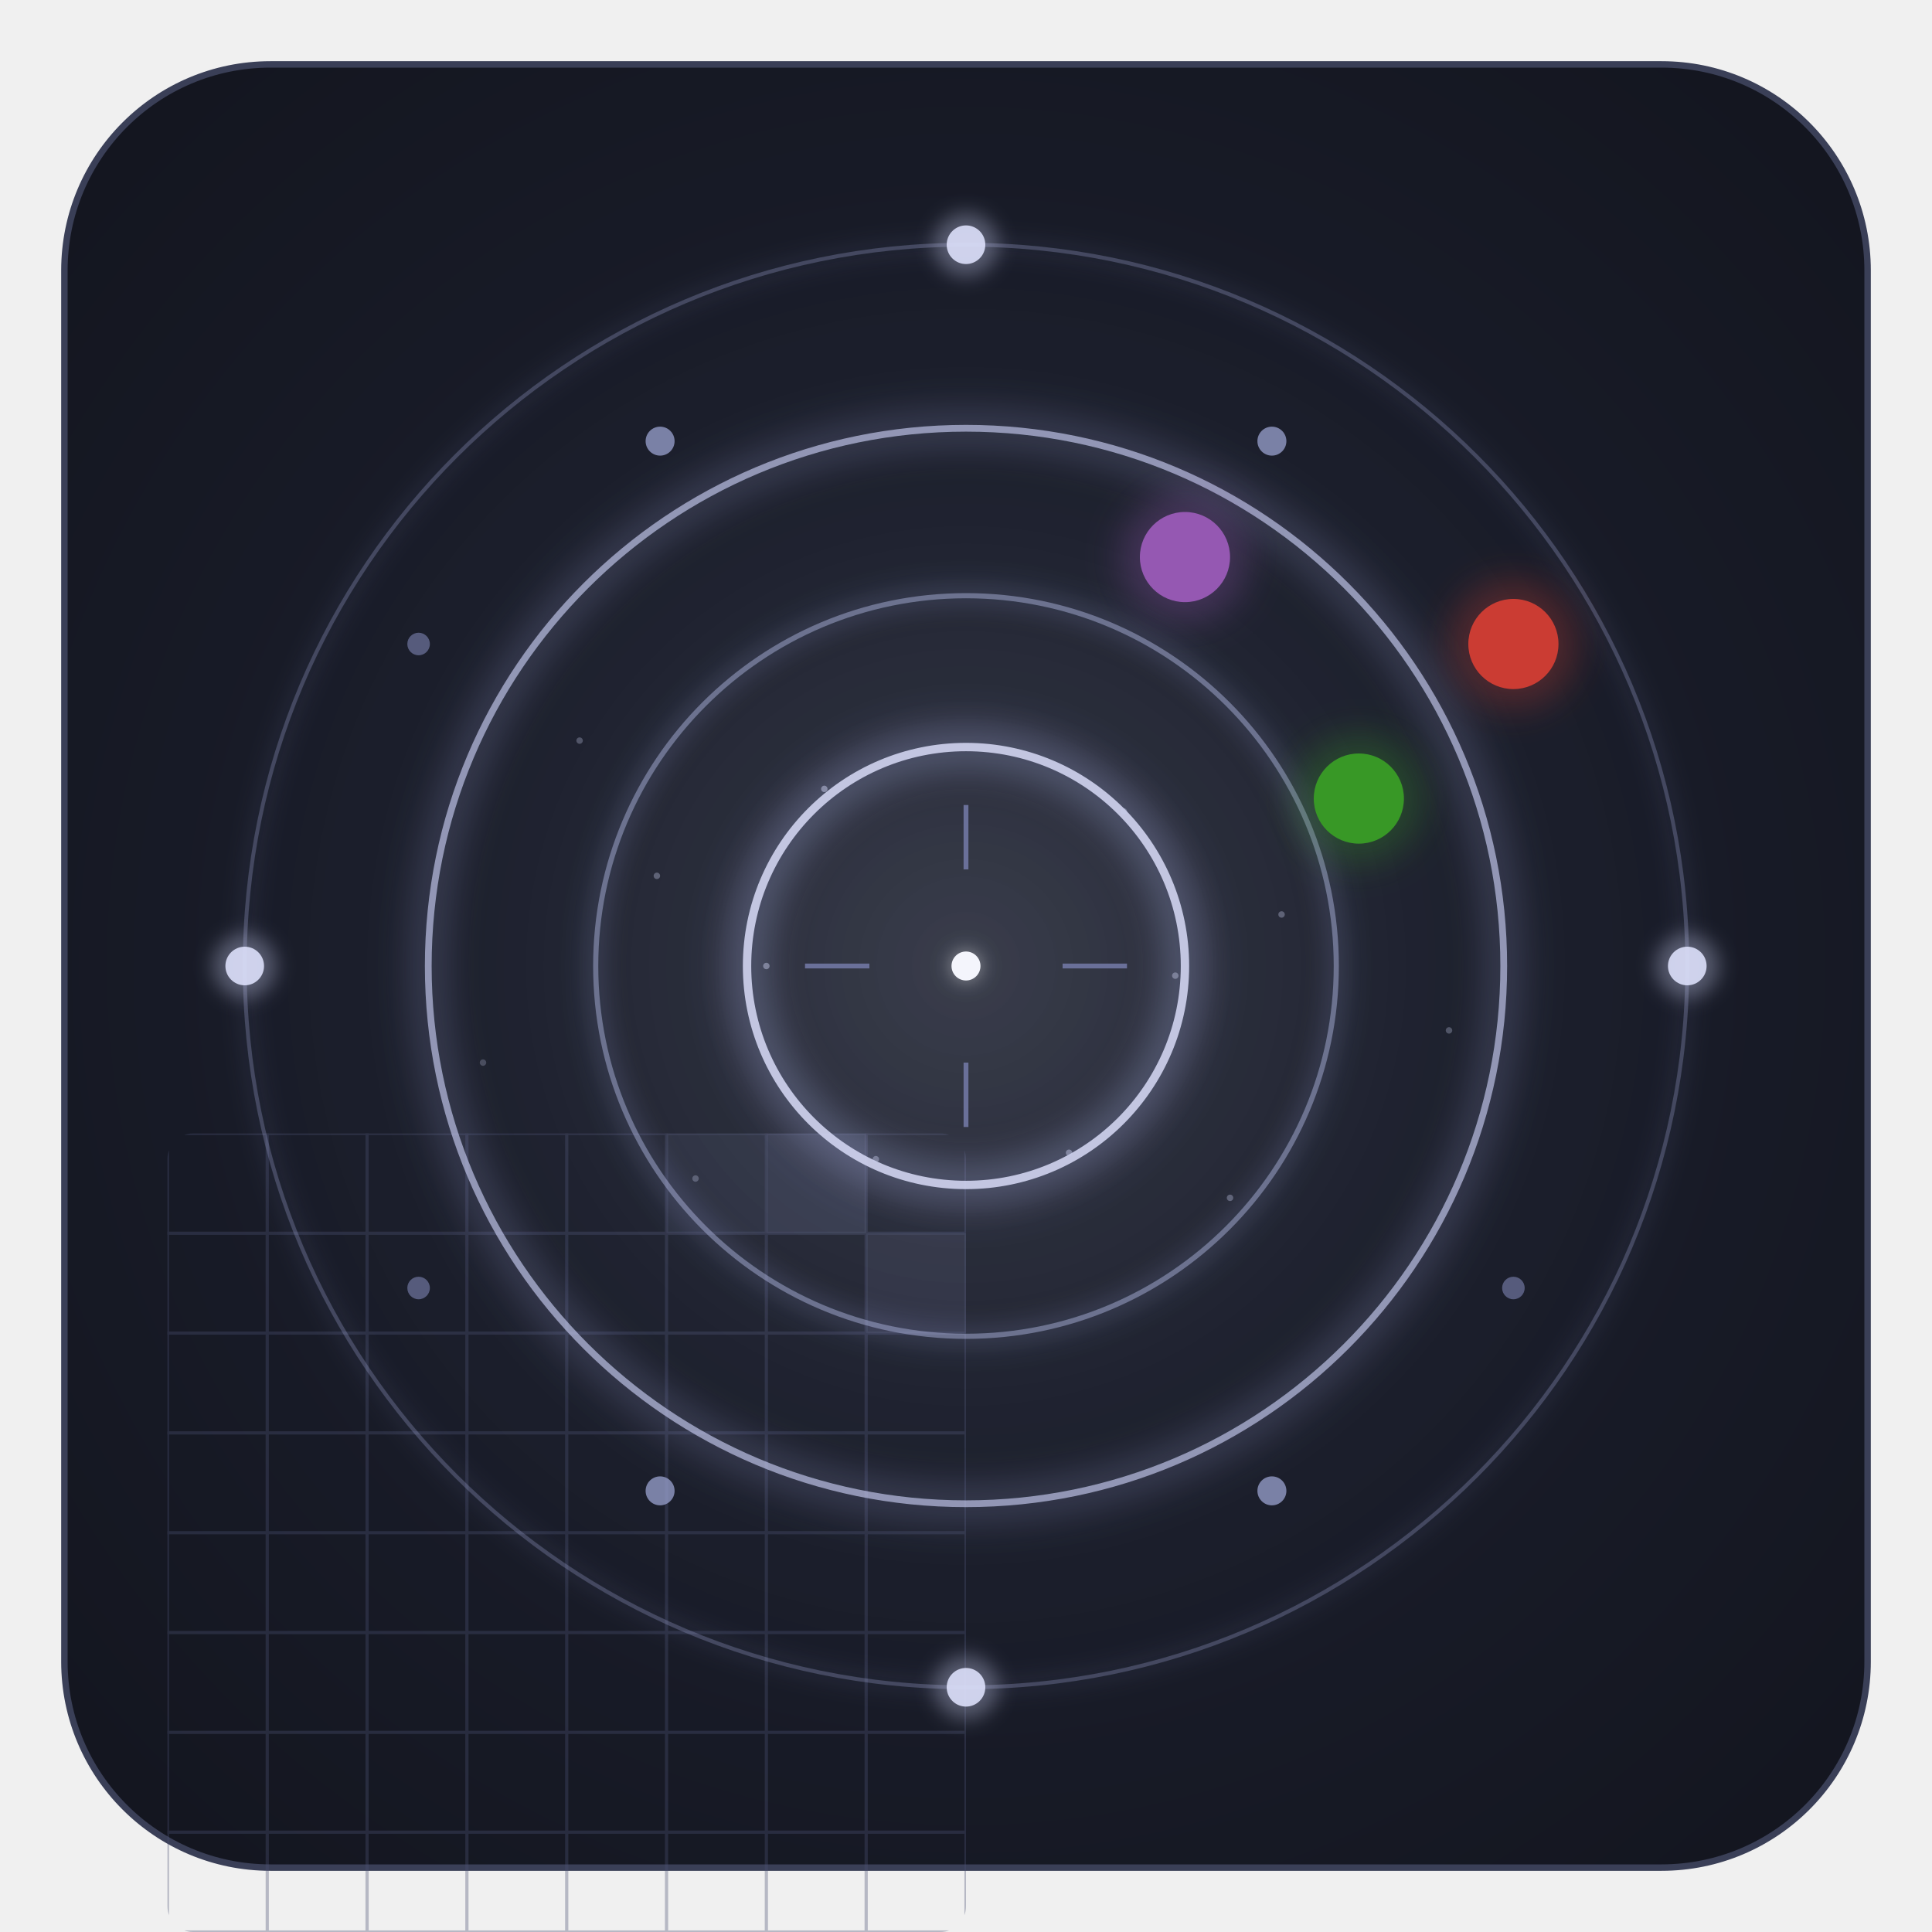
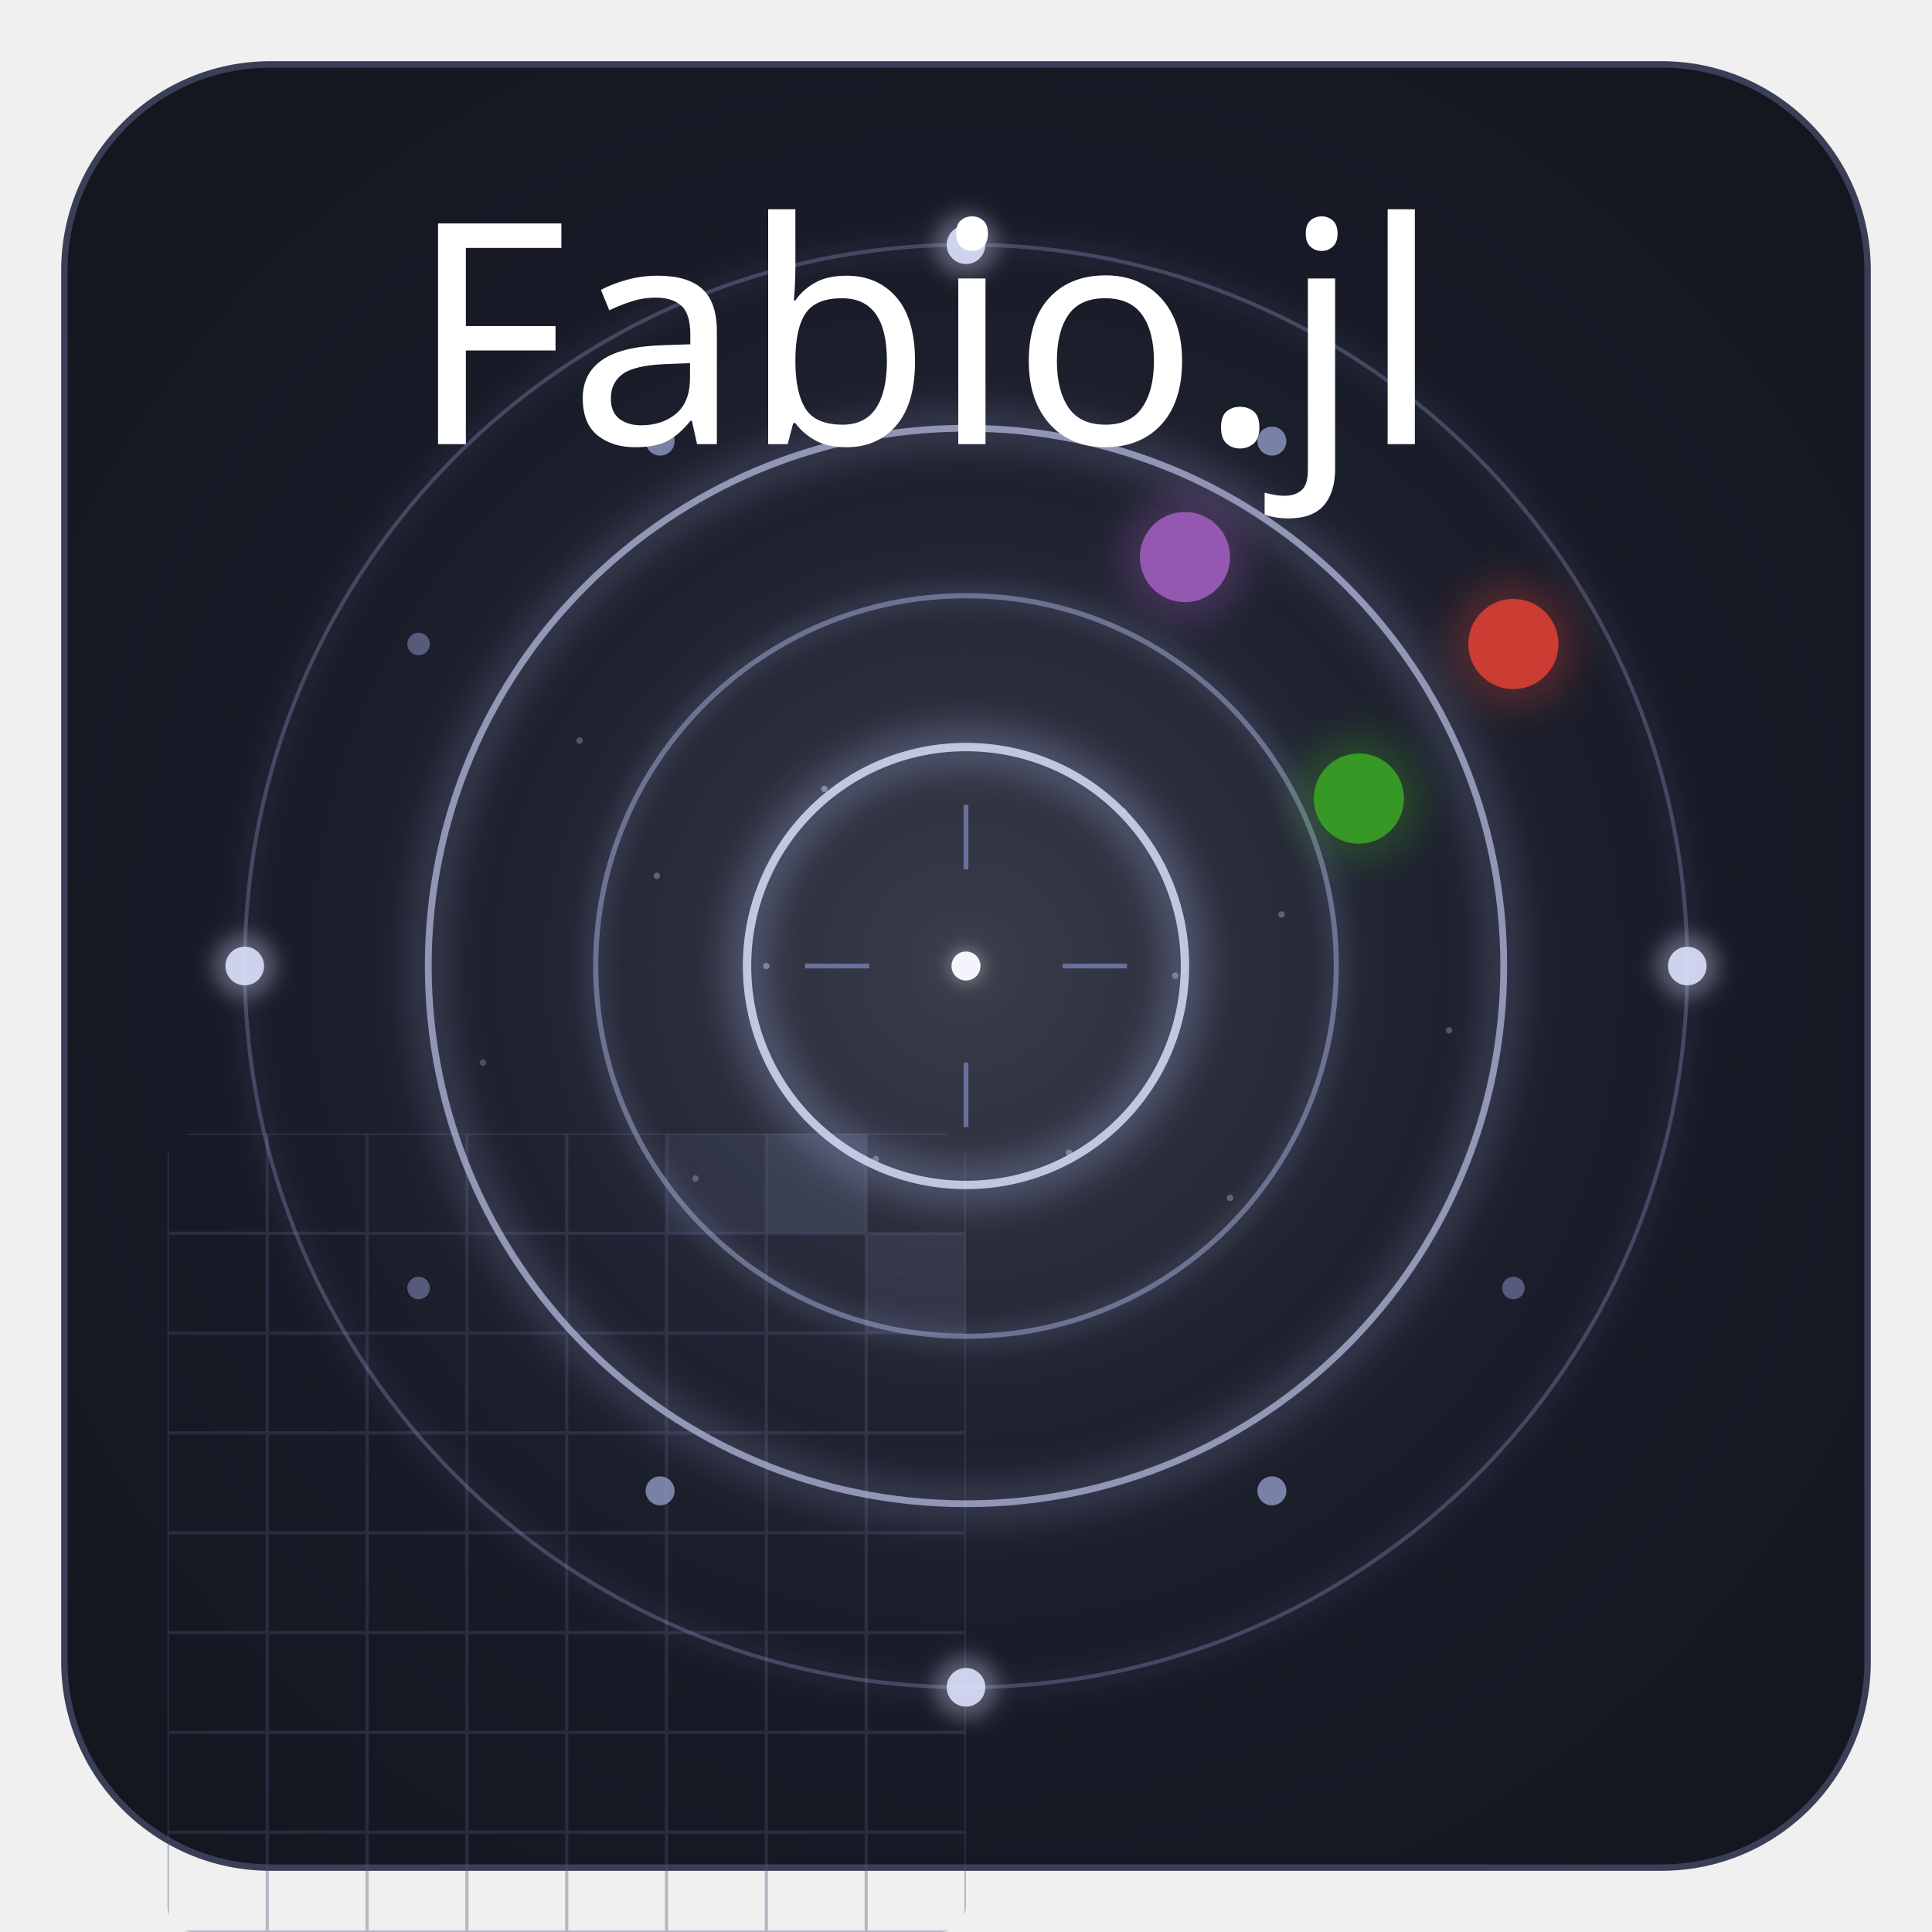
<svg xmlns="http://www.w3.org/2000/svg" viewBox="0 0 600 600" version="1.1" id="svg75">
  <defs id="defs7">
    <radialGradient id="bgDark" cx="50%" cy="50%" r="75%">
      <stop offset="0%" stop-color="#1f2333" id="stop1" />
      <stop offset="100%" stop-color="#12141d" id="stop2" />
    </radialGradient>
    <radialGradient id="beamGlowDark" cx="50%" cy="50%" r="50%">
      <stop offset="0%" stop-color="#ffffff" stop-opacity="0.12" id="stop3" />
      <stop offset="60%" stop-color="#ffffff" stop-opacity="0.02" id="stop4" />
      <stop offset="100%" stop-color="#ffffff" stop-opacity="0" id="stop5" />
    </radialGradient>
    <filter id="softDark" x="-50%" y="-50%" width="200%" height="200%">
      <feGaussianBlur stdDeviation="1.4" id="feGaussianBlur5" />
    </filter>
    <filter id="ringHaloDark" x="-0.33" y="-0.33" width="1.66" height="1.66">
      <feGaussianBlur stdDeviation="5.5" id="feGaussianBlur6" />
    </filter>
    <filter id="ringHaloDarkSoft" x="-0.72" y="-0.72" width="2.44" height="2.44">
      <feGaussianBlur stdDeviation="3" id="feGaussianBlur7" />
    </filter>
  </defs>
  <rect x="20" y="20" width="560" height="560" rx="64" fill="url(#bgDark)" stroke="#3a3f57" stroke-width="2" id="rect7" />
  <g opacity="0.35" id="g28">
    <clipPath id="quadDark">
      <rect x="52" y="352" width="248" height="248" rx="8" id="rect8" />
    </clipPath>
    <g clip-path="url(#quadDark)" id="g27">
      <g stroke="#4a5072" stroke-width="1" id="g25">
        <line x1="52" y1="352" x2="52" y2="600" id="line8" />
        <line x1="83" y1="352" x2="83" y2="600" id="line9" />
        <line x1="114" y1="352" x2="114" y2="600" id="line10" />
        <line x1="145" y1="352" x2="145" y2="600" id="line11" />
        <line x1="176" y1="352" x2="176" y2="600" id="line12" />
        <line x1="207" y1="352" x2="207" y2="600" id="line13" />
        <line x1="238" y1="352" x2="238" y2="600" id="line14" />
        <line x1="269" y1="352" x2="269" y2="600" id="line15" />
        <line x1="300" y1="352" x2="300" y2="600" id="line16" />
        <line x1="52" y1="352" x2="300" y2="352" id="line17" />
        <line x1="52" y1="383" x2="300" y2="383" id="line18" />
        <line x1="52" y1="414" x2="300" y2="414" id="line19" />
        <line x1="52" y1="445" x2="300" y2="445" id="line20" />
        <line x1="52" y1="476" x2="300" y2="476" id="line21" />
        <line x1="52" y1="507" x2="300" y2="507" id="line22" />
        <line x1="52" y1="538" x2="300" y2="538" id="line23" />
        <line x1="52" y1="569" x2="300" y2="569" id="line24" />
        <line x1="52" y1="600" x2="300" y2="600" id="line25" />
      </g>
      <rect x="238" y="352" width="31" height="31" fill="#8b93c4" opacity="0.5" id="rect25" />
      <rect x="269" y="383" width="31" height="31" fill="#8b93c4" opacity="0.35" id="rect26" />
      <rect x="207" y="352" width="31" height="31" fill="#8b93c4" opacity="0.3" id="rect27" />
    </g>
  </g>
  <circle cx="300" cy="300" r="230" fill="url(#beamGlowDark)" id="circle28" />
  <circle cx="300" cy="300" r="68" fill="none" stroke="#aeb6ec" stroke-width="12" opacity="0.30" filter="url(#ringHaloDark)" id="circle29" />
  <circle cx="300" cy="300" r="68" fill="none" stroke="#d8dbf7" stroke-width="2.6" opacity="0.85" id="circle30" />
  <circle cx="300" cy="300" r="115" fill="none" stroke="#8f97cf" stroke-width="8" opacity="0.16" filter="url(#ringHaloDarkSoft)" id="circle31" />
  <circle cx="300" cy="300" r="115" fill="none" stroke="#b4baE4" stroke-width="1.6" opacity="0.45" id="circle32" />
  <circle cx="300" cy="300" r="167" fill="none" stroke="#9ba3d8" stroke-width="10" opacity="0.24" filter="url(#ringHaloDark)" id="circle33" />
  <circle cx="300" cy="300" r="167" fill="none" stroke="#c6cbf0" stroke-width="2.1" opacity="0.65" id="circle34" />
  <circle cx="300" cy="300" r="224" fill="none" stroke="#7d84b8" stroke-width="6" opacity="0.10" filter="url(#ringHaloDarkSoft)" id="circle35" />
  <circle cx="300" cy="300" r="224" fill="none" stroke="#9aa1cf" stroke-width="1.2" opacity="0.30" id="circle36" />
  <g fill="#c7ccec" id="g50">
    <circle cx="256" cy="245" r="1" opacity="0.5" id="circle37" />
    <circle cx="349" cy="252" r="1" opacity="0.4" id="circle38" />
    <circle cx="238" cy="300" r="1" opacity="0.45" id="circle39" />
    <circle cx="365" cy="303" r="1" opacity="0.4" id="circle40" />
    <circle cx="272" cy="360" r="1" opacity="0.4" id="circle41" />
    <circle cx="332" cy="358" r="1" opacity="0.45" id="circle42" />
    <circle cx="204" cy="272" r="1" opacity="0.35" id="circle43" />
    <circle cx="398" cy="284" r="1" opacity="0.35" id="circle44" />
    <circle cx="216" cy="366" r="1" opacity="0.3" id="circle45" />
    <circle cx="382" cy="372" r="1" opacity="0.35" id="circle46" />
    <circle cx="180" cy="230" r="1" opacity="0.3" id="circle47" />
    <circle cx="422" cy="240" r="1" opacity="0.3" id="circle48" />
    <circle cx="150" cy="330" r="1" opacity="0.25" id="circle49" />
    <circle cx="450" cy="320" r="1" opacity="0.3" id="circle50" />
  </g>
  <line x1="300" y1="250" x2="300" y2="270" stroke="#6a7099" stroke-width="1.5" id="line50" />
  <line x1="300" y1="330" x2="300" y2="350" stroke="#6a7099" stroke-width="1.5" id="line51" />
  <line x1="250" y1="300" x2="270" y2="300" stroke="#6a7099" stroke-width="1.5" id="line52" />
  <line x1="330" y1="300" x2="350" y2="300" stroke="#6a7099" stroke-width="1.5" id="line53" />
  <circle cx="300" cy="300" r="5" fill="#ffffff" opacity="0.4" filter="url(#ringHaloDarkSoft)" id="circle53" />
  <circle cx="300" cy="300" r="4.5" fill="#f4f5fc" id="circle54" />
  <g id="g69">
    <circle cx="300" cy="76" r="10" fill="#c7ccec" opacity="0.35" filter="url(#ringHaloDarkSoft)" id="circle55" />
    <circle cx="300" cy="76" r="6" fill="#dcdff9" opacity="0.9" id="circle56" />
    <circle cx="300" cy="524" r="10" fill="#c7ccec" opacity="0.35" filter="url(#ringHaloDarkSoft)" id="circle57" />
    <circle cx="300" cy="524" r="6" fill="#dcdff9" opacity="0.9" id="circle58" />
    <circle cx="76" cy="300" r="10" fill="#c7ccec" opacity="0.35" filter="url(#ringHaloDarkSoft)" id="circle59" />
    <circle cx="76" cy="300" r="6" fill="#dcdff9" opacity="0.9" id="circle60" />
    <circle cx="524" cy="300" r="10" fill="#c7ccec" opacity="0.35" filter="url(#ringHaloDarkSoft)" id="circle61" />
    <circle cx="524" cy="300" r="6" fill="#dcdff9" opacity="0.9" id="circle62" />
    <circle cx="205" cy="137" r="4.5" fill="#9aa1cf" opacity="0.75" id="circle63" />
    <circle cx="395" cy="137" r="4.5" fill="#9aa1cf" opacity="0.75" id="circle64" />
    <circle cx="205" cy="463" r="4.5" fill="#9aa1cf" opacity="0.75" id="circle65" />
    <circle cx="395" cy="463" r="4.5" fill="#9aa1cf" opacity="0.75" id="circle66" />
    <circle cx="130" cy="200" r="3.5" fill="#7d84b3" opacity="0.6" id="circle67" />
    <circle cx="470" cy="400" r="3.5" fill="#7d84b3" opacity="0.6" id="circle68" />
    <circle cx="130" cy="400" r="3.5" fill="#7d84b3" opacity="0.6" id="circle69" />
  </g>
  <g id="g75">
    <circle cx="470" cy="200" r="20" fill="#CB3C33" opacity="0.30" filter="url(#ringHaloDark)" id="circle70" />
    <circle cx="470" cy="200" r="14" fill="#CB3C33" id="circle71" />
    <circle cx="422" cy="248" r="20" fill="#389826" opacity="0.30" filter="url(#ringHaloDark)" id="circle72" />
    <circle cx="422" cy="248" r="14" fill="#389826" id="circle73" />
    <circle cx="368" cy="173" r="20" fill="#9558B2" opacity="0.30" filter="url(#ringHaloDark)" id="circle74" />
    <circle cx="368" cy="173" r="14" fill="#9558B2" id="circle75" />
  </g>
+   <g id="layer1" />
+   <text xml:space="preserve" style="font-style:normal;font-variant:normal;font-weight:normal;font-stretch:normal;font-size:96px;font-family:sans-serif;-inkscape-font-specification:'sans-serif, Normal';font-variant-ligatures:normal;font-variant-caps:normal;font-variant-numeric:normal;font-variant-east-asian:normal;writing-mode:lr-tb;direction:ltr;fill:#000000" x="126.727" y="137.938" id="text1">
+     <tspan id="tspan1" x="126.727" y="137.938" style="font-style:normal;font-variant:normal;font-weight:normal;font-stretch:normal;font-size:96px;font-family:sans-serif;-inkscape-font-specification:'sans-serif, Normal';font-variant-ligatures:normal;font-variant-caps:normal;font-variant-numeric:normal;font-variant-east-asian:normal;fill:#ffffff">Fabio.jl</tspan>
+   </text>
</svg>
